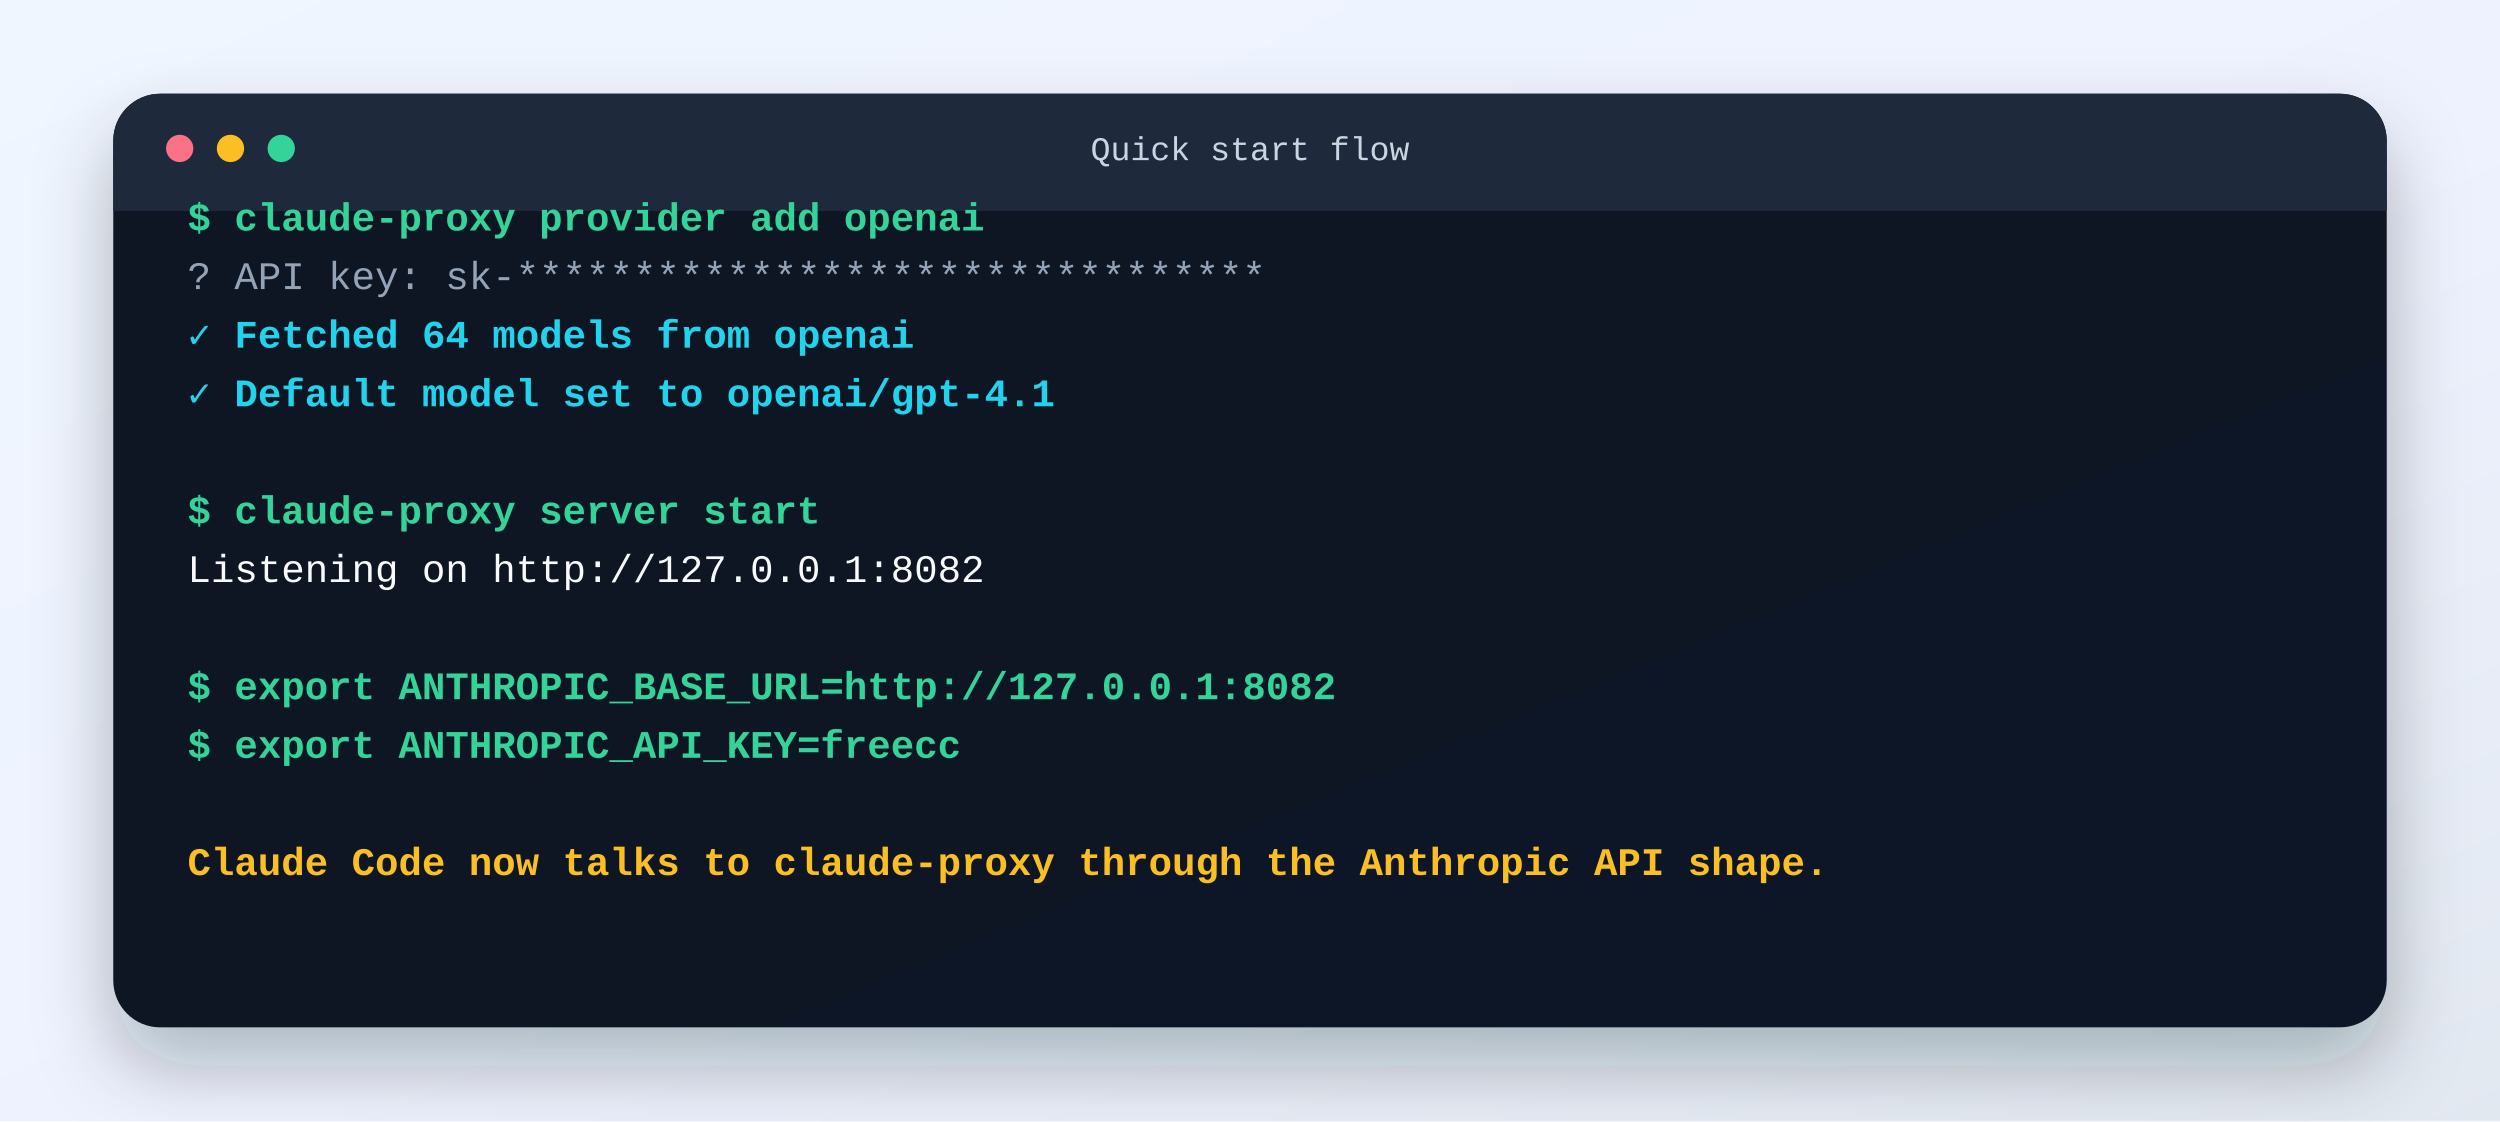
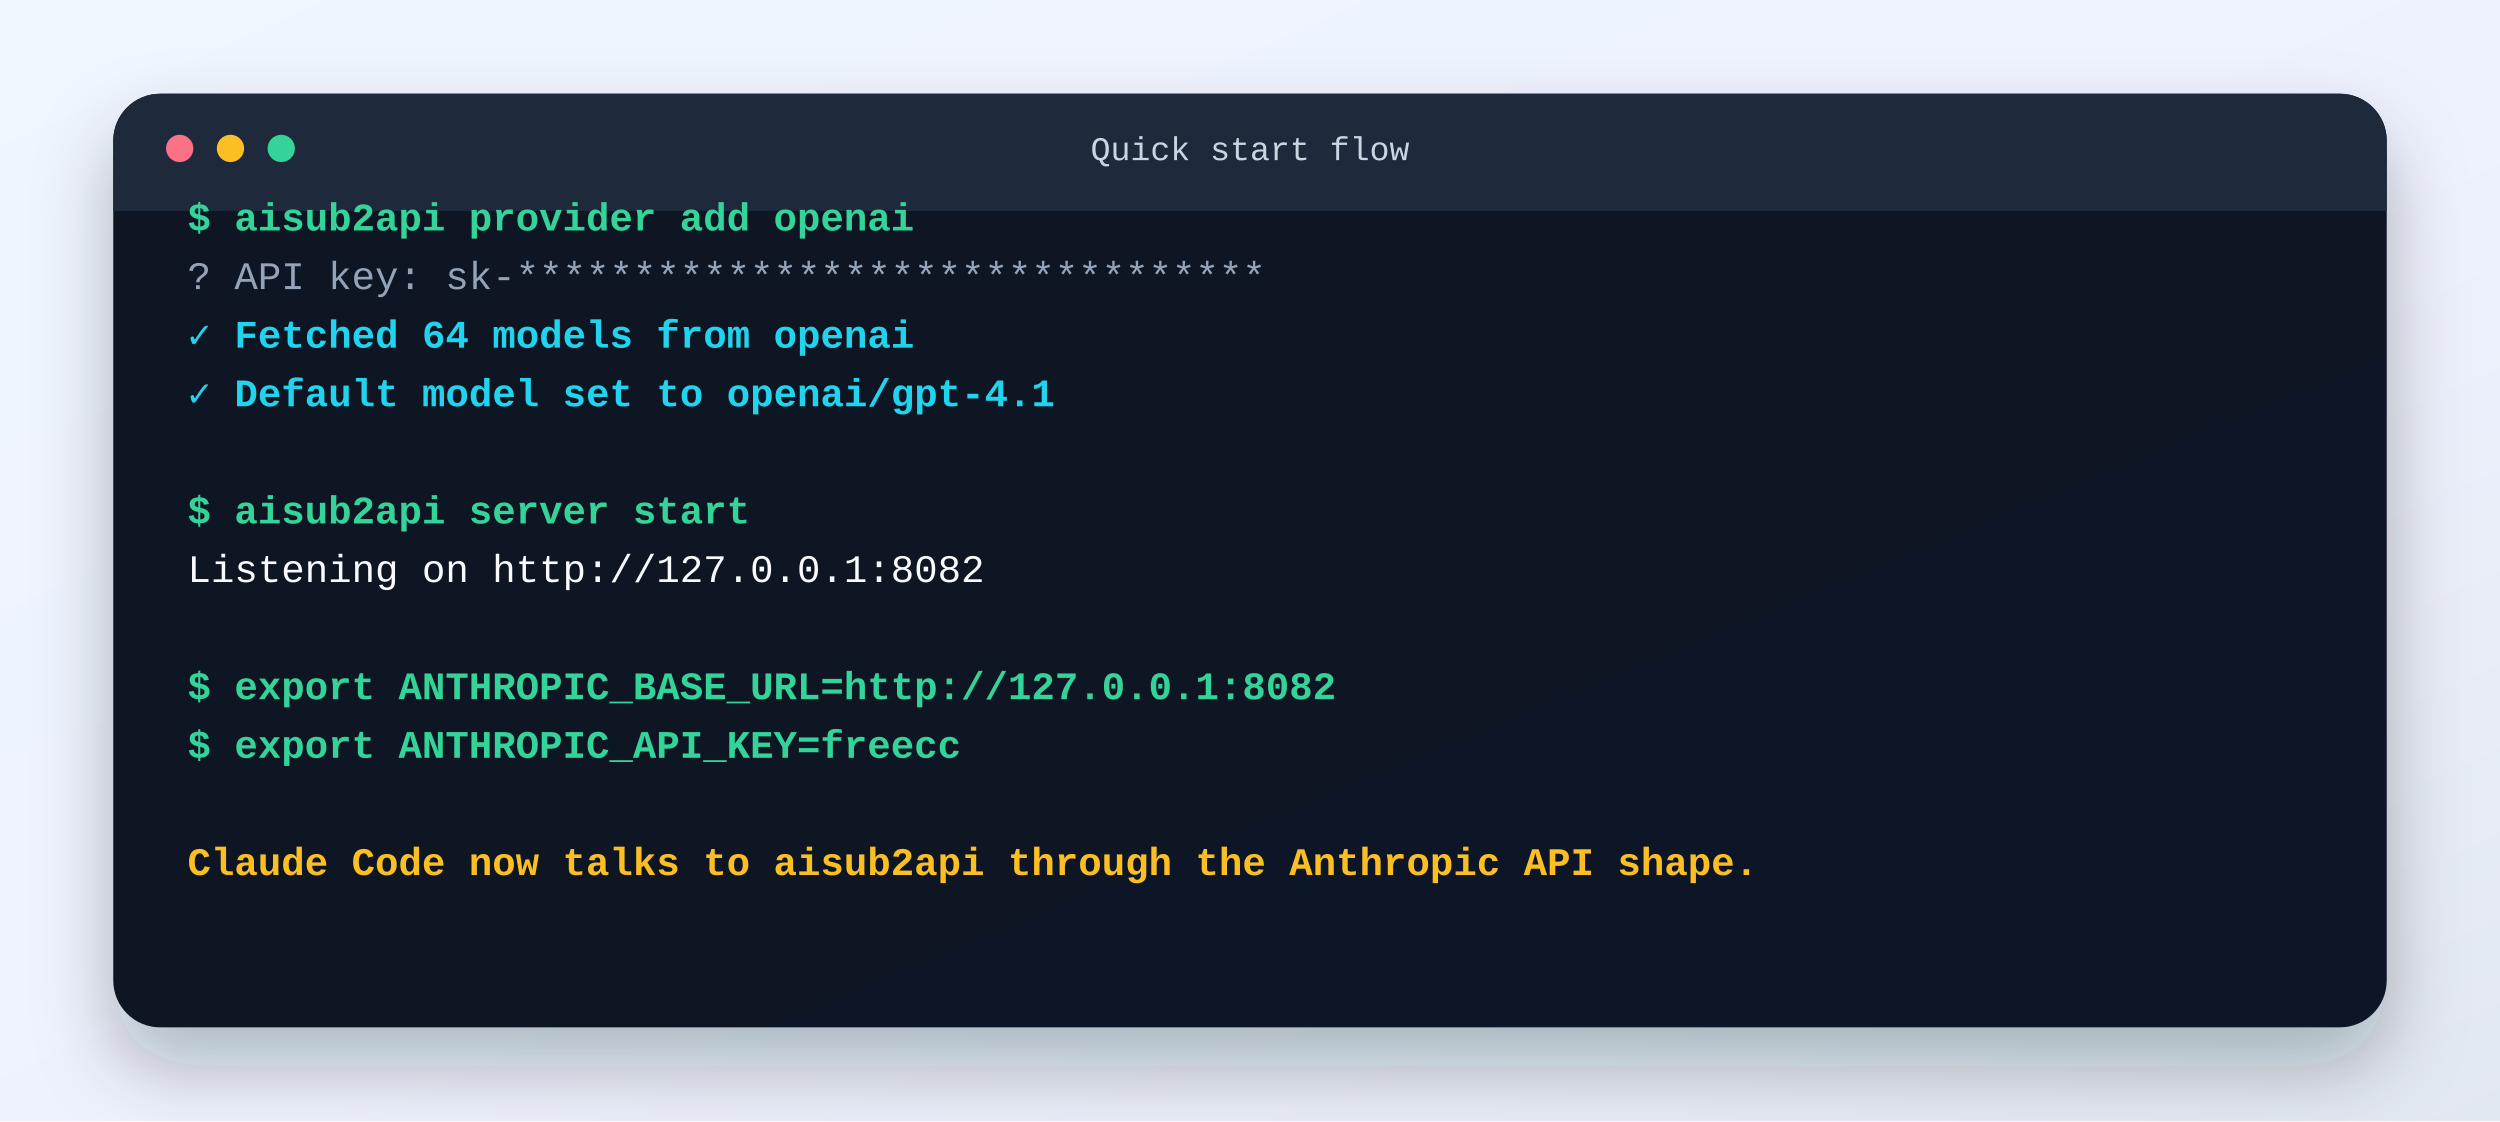
<svg xmlns="http://www.w3.org/2000/svg" width="1280" height="574" viewBox="0 0 1280 574" role="img" aria-labelledby="title desc">
  <defs>
    <linearGradient id="page" x1="0" x2="1" y1="0" y2="1">
      <stop offset="0%" stop-color="#eff6ff" />
      <stop offset="55%" stop-color="#eef2ff" />
      <stop offset="100%" stop-color="#e2e8f0" />
    </linearGradient>
    <linearGradient id="terminal" x1="0" x2="1" y1="0" y2="1">
      <stop offset="0%" stop-color="#0b1220" />
      <stop offset="100%" stop-color="#101827" />
    </linearGradient>
    <filter id="shadow" x="-20%" y="-20%" width="140%" height="140%">
      <feDropShadow dx="0" dy="20" stdDeviation="20" flood-color="#0f172a" flood-opacity="0.28" />
    </filter>
  </defs>
  <rect width="1280" height="574" rx="0" fill="url(#page)" />
  <rect x="58" y="48" width="1164" height="478" rx="24" fill="url(#terminal)" filter="url(#shadow)" />
  <rect x="58" y="48" width="1164" height="56" rx="24" fill="#1e293b" />
  <rect x="58" y="80" width="1164" height="28" fill="#1e293b" />
  <circle cx="92" cy="76" r="7" fill="#fb7185" />
  <circle cx="118" cy="76" r="7" fill="#fbbf24" />
  <circle cx="144" cy="76" r="7" fill="#34d399" />
  <text x="640" y="82" text-anchor="middle" fill="#cbd5e1" font-family="ui-monospace, SFMono-Regular, Menlo, Monaco, Consolas, 'Liberation Mono', monospace" font-size="17">Quick start flow</text>
-   <text x="96" y="118" fill="#34d399" font-family="ui-monospace, SFMono-Regular, Menlo, Monaco, Consolas, 'Liberation Mono', monospace" font-size="20" font-weight="700">$ claude-proxy provider add openai</text>
+   <text x="96" y="118" fill="#34d399" font-family="ui-monospace, SFMono-Regular, Menlo, Monaco, Consolas, 'Liberation Mono', monospace" font-size="20" font-weight="700">$ aisub2api provider add openai</text>
  <text x="96" y="148" fill="#94a3b8" font-family="ui-monospace, SFMono-Regular, Menlo, Monaco, Consolas, 'Liberation Mono', monospace" font-size="20" font-weight="400">? API key: sk-********************************</text>
  <text x="96" y="178" fill="#22d3ee" font-family="ui-monospace, SFMono-Regular, Menlo, Monaco, Consolas, 'Liberation Mono', monospace" font-size="20" font-weight="700">✓ Fetched 64 models from openai</text>
  <text x="96" y="208" fill="#22d3ee" font-family="ui-monospace, SFMono-Regular, Menlo, Monaco, Consolas, 'Liberation Mono', monospace" font-size="20" font-weight="700">✓ Default model set to openai/gpt-4.1</text>
  <text x="96" y="238" fill="#dbeafe" font-family="ui-monospace, SFMono-Regular, Menlo, Monaco, Consolas, 'Liberation Mono', monospace" font-size="20" font-weight="400" />
-   <text x="96" y="268" fill="#34d399" font-family="ui-monospace, SFMono-Regular, Menlo, Monaco, Consolas, 'Liberation Mono', monospace" font-size="20" font-weight="700">$ claude-proxy server start</text>
+   <text x="96" y="268" fill="#34d399" font-family="ui-monospace, SFMono-Regular, Menlo, Monaco, Consolas, 'Liberation Mono', monospace" font-size="20" font-weight="700">$ aisub2api server start</text>
  <text x="96" y="298" fill="#f8fafc" font-family="ui-monospace, SFMono-Regular, Menlo, Monaco, Consolas, 'Liberation Mono', monospace" font-size="20" font-weight="400">Listening on http://127.0.0.1:8082</text>
  <text x="96" y="328" fill="#dbeafe" font-family="ui-monospace, SFMono-Regular, Menlo, Monaco, Consolas, 'Liberation Mono', monospace" font-size="20" font-weight="400" />
  <text x="96" y="358" fill="#34d399" font-family="ui-monospace, SFMono-Regular, Menlo, Monaco, Consolas, 'Liberation Mono', monospace" font-size="20" font-weight="700">$ export ANTHROPIC_BASE_URL=http://127.0.0.1:8082</text>
  <text x="96" y="388" fill="#34d399" font-family="ui-monospace, SFMono-Regular, Menlo, Monaco, Consolas, 'Liberation Mono', monospace" font-size="20" font-weight="700">$ export ANTHROPIC_API_KEY=freecc</text>
  <text x="96" y="418" fill="#dbeafe" font-family="ui-monospace, SFMono-Regular, Menlo, Monaco, Consolas, 'Liberation Mono', monospace" font-size="20" font-weight="400" />
-   <text x="96" y="448" fill="#fbbf24" font-family="ui-monospace, SFMono-Regular, Menlo, Monaco, Consolas, 'Liberation Mono', monospace" font-size="20" font-weight="700">Claude Code now talks to claude-proxy through the Anthropic API shape.</text>
+   <text x="96" y="448" fill="#fbbf24" font-family="ui-monospace, SFMono-Regular, Menlo, Monaco, Consolas, 'Liberation Mono', monospace" font-size="20" font-weight="700">Claude Code now talks to aisub2api through the Anthropic API shape.</text>
</svg>
